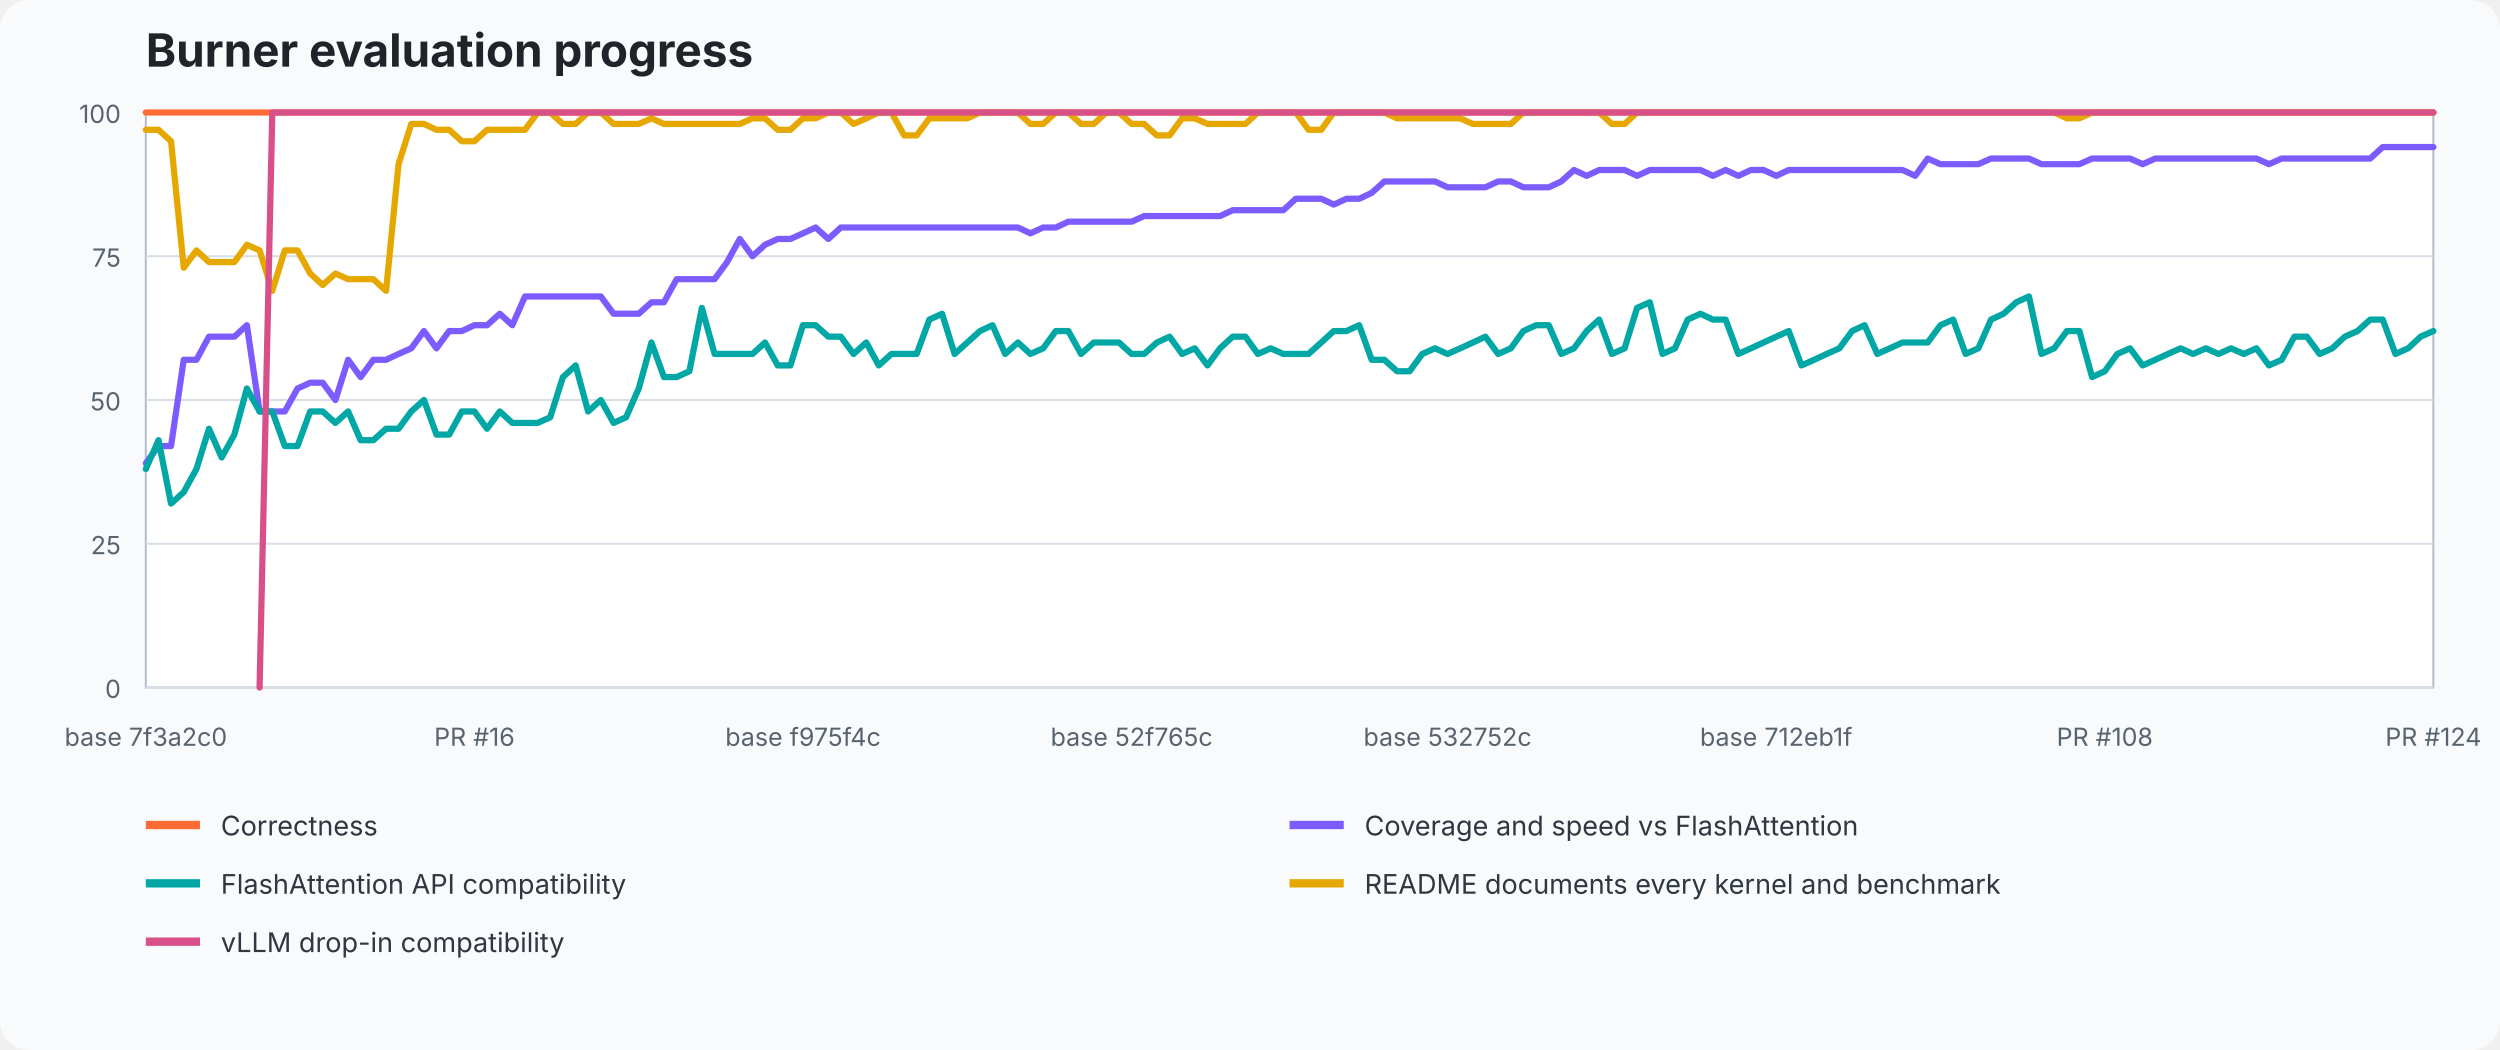
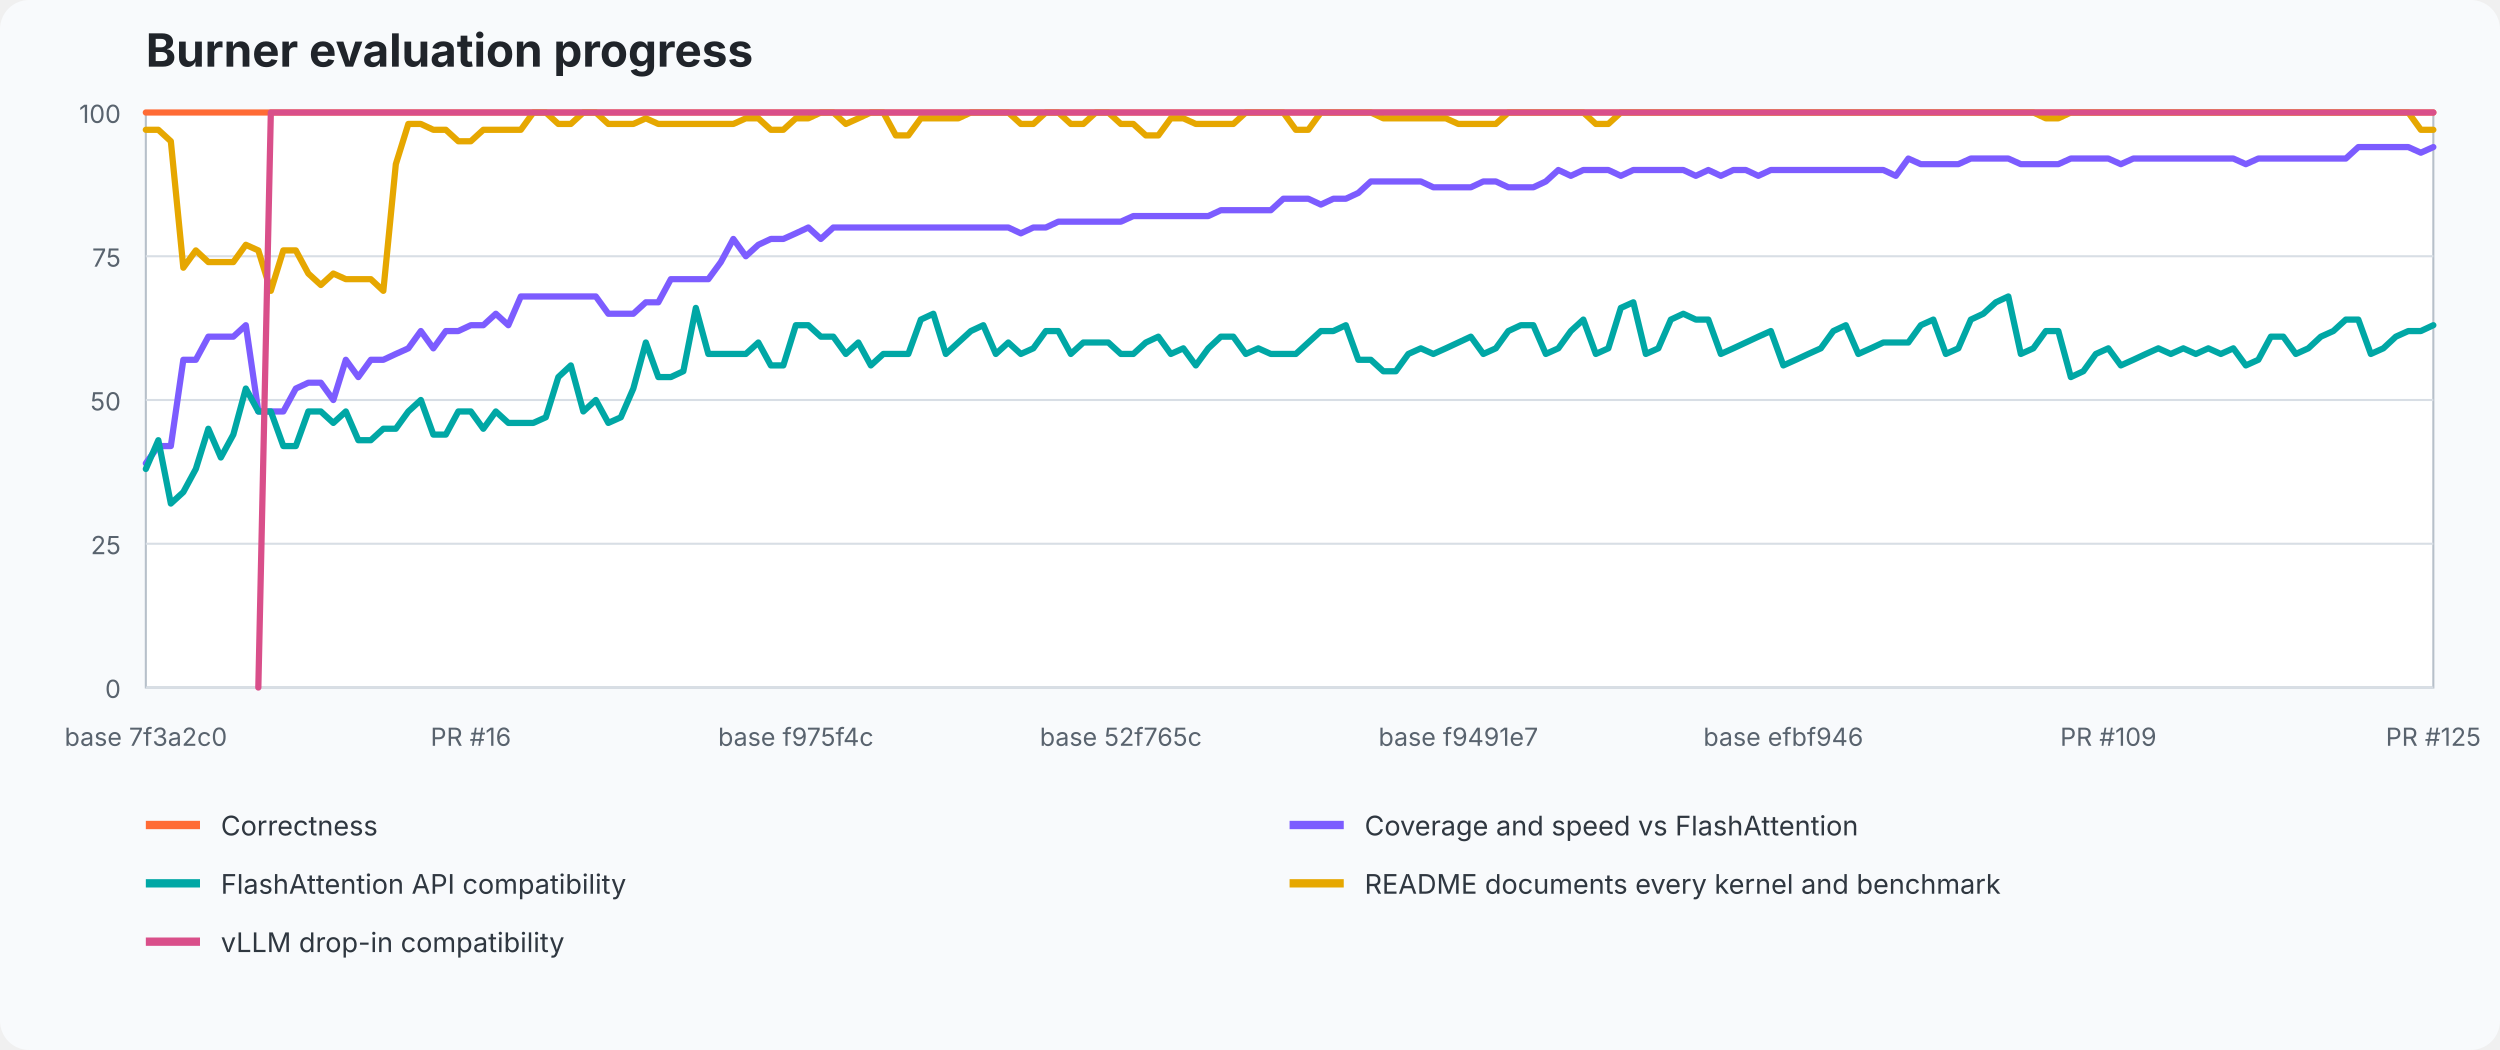
<svg xmlns="http://www.w3.org/2000/svg" width="1200" height="504" viewBox="0 0 1200 504" role="img" aria-labelledby="title desc">
  <style>text{font-family:ui-sans-serif,system-ui,-apple-system,BlinkMacSystemFont,"Segoe UI",sans-serif}.title{font-size:22px;font-weight:700;fill:#20242a}.axis{font-size:12px;fill:#59636e}.legend{font-size:13px;fill:#2f3740}.grid{stroke:#d8dee5;stroke-width:1}.plot{fill:#fff;stroke:#b7c0ca}</style>
  <rect width="100%" height="100%" fill="#f8fafc" rx="14" />
  <text x="70" y="32" class="title">Burner evaluation progress</text>
  <rect x="70" y="54" width="1098" height="276" class="plot" />
  <line x1="70" y1="330" x2="1168" y2="330" class="grid" />
  <text x="58" y="335" text-anchor="end" class="axis">0</text>
  <line x1="70" y1="261" x2="1168" y2="261" class="grid" />
  <text x="58" y="266" text-anchor="end" class="axis">25</text>
  <line x1="70" y1="192" x2="1168" y2="192" class="grid" />
  <text x="58" y="197" text-anchor="end" class="axis">50</text>
  <line x1="70" y1="123" x2="1168" y2="123" class="grid" />
  <text x="58" y="128" text-anchor="end" class="axis">75</text>
  <line x1="70" y1="54" x2="1168" y2="54" class="grid" />
  <text x="58" y="59" text-anchor="end" class="axis">100</text>
-   <polyline points="70.0,54.0 76.1,54.0 82.1,54.0 88.2,54.0 94.3,54.0 100.3,54.0 106.4,54.0 112.5,54.0 118.5,54.0 124.6,54.0 130.7,54.0 136.7,54.0 142.8,54.0 148.9,54.0 154.9,54.0 161.0,54.0 167.1,54.0 173.1,54.0 179.2,54.0 185.3,54.0 191.3,54.0 197.4,54.0 203.5,54.0 209.5,54.0 215.6,54.0 221.7,54.0 227.7,54.0 233.8,54.0 239.9,54.0 245.9,54.0 252.0,54.0 258.1,54.0 264.1,54.0 270.2,54.0 276.3,54.0 282.3,54.0 288.4,54.0 294.5,54.0 300.5,54.0 306.6,54.0 312.7,54.0 318.7,54.0 324.8,54.0 330.9,54.0 336.9,54.0 343.0,54.0 349.0,54.0 355.1,54.0 361.2,54.0 367.2,54.0 373.3,54.0 379.4,54.0 385.4,54.0 391.5,54.0 397.6,54.0 403.6,54.0 409.7,54.0 415.8,54.0 421.8,54.0 427.9,54.0 434.0,54.0 440.0,54.0 446.1,54.0 452.2,54.0 458.2,54.0 464.3,54.0 470.4,54.0 476.4,54.0 482.5,54.0 488.6,54.0 494.6,54.0 500.7,54.0 506.8,54.0 512.8,54.0 518.9,54.0 525.0,54.0 531.0,54.0 537.1,54.0 543.2,54.0 549.2,54.0 555.3,54.0 561.4,54.0 567.4,54.0 573.5,54.0 579.6,54.0 585.6,54.0 591.7,54.0 597.8,54.0 603.8,54.0 609.9,54.0 616.0,54.0 622.0,54.0 628.1,54.0 634.2,54.0 640.2,54.0 646.3,54.0 652.4,54.0 658.4,54.0 664.5,54.0 670.6,54.0 676.6,54.0 682.7,54.0 688.8,54.0 694.8,54.0 700.9,54.0 707.0,54.0 713.0,54.0 719.1,54.0 725.2,54.0 731.2,54.0 737.3,54.0 743.4,54.0 749.4,54.0 755.5,54.0 761.6,54.0 767.6,54.0 773.7,54.0 779.8,54.0 785.8,54.0 791.9,54.0 798.0,54.0 804.0,54.0 810.1,54.0 816.2,54.0 822.2,54.0 828.3,54.0 834.4,54.0 840.4,54.0 846.5,54.0 852.6,54.0 858.6,54.0 864.7,54.0 870.8,54.0 876.8,54.0 882.9,54.0 889.0,54.0 895.0,54.0 901.1,54.0 907.1,54.0 913.2,54.0 919.3,54.0 925.3,54.0 931.4,54.0 937.5,54.0 943.5,54.0 949.6,54.0 955.7,54.0 961.7,54.0 967.8,54.0 973.9,54.0 979.9,54.0 986.0,54.0 992.1,54.0 998.1,54.0 1004.2,54.0 1010.3,54.0 1016.3,54.0 1022.4,54.0 1028.5,54.0 1034.5,54.0 1040.6,54.0 1046.7,54.0 1052.7,54.0 1058.8,54.0 1064.9,54.0 1070.9,54.0 1077.0,54.0 1083.1,54.0 1089.1,54.0 1095.2,54.0 1101.3,54.0 1107.3,54.0 1113.4,54.0 1119.5,54.0 1125.5,54.0 1131.6,54.0 1137.7,54.0 1143.7,54.0 1149.8,54.0 1155.9,54.0 1161.9,54.0 1168.0,54.0" fill="none" stroke="#ff6b35" stroke-width="3" stroke-linejoin="round" stroke-linecap="round" />
-   <polyline points="70.0,222.4 76.1,214.1 82.1,214.1 88.2,172.7 94.3,172.7 100.3,161.6 106.4,161.6 112.5,161.6 118.5,156.1 124.6,197.5 130.7,197.5 136.7,197.5 142.8,186.5 148.9,183.7 154.9,183.7 161.0,192.0 167.1,172.7 173.1,181.0 179.2,172.7 185.3,172.7 191.3,169.9 197.4,167.2 203.5,158.9 209.5,167.2 215.6,158.9 221.7,158.9 227.7,156.1 233.8,156.1 239.9,150.6 245.9,156.1 252.0,142.3 258.1,142.3 264.1,142.3 270.2,142.3 276.3,142.3 282.3,142.3 288.4,142.3 294.5,150.6 300.5,150.6 306.6,150.6 312.7,145.1 318.7,145.1 324.8,134.0 330.9,134.0 336.9,134.0 343.0,134.0 349.0,125.8 355.1,114.7 361.2,123.0 367.2,117.5 373.3,114.7 379.4,114.7 385.4,112.0 391.5,109.2 397.6,114.7 403.6,109.2 409.7,109.2 415.8,109.2 421.8,109.2 427.9,109.2 434.0,109.2 440.0,109.2 446.1,109.2 452.2,109.2 458.2,109.2 464.3,109.2 470.4,109.2 476.4,109.2 482.5,109.2 488.6,109.2 494.6,112.0 500.7,109.2 506.8,109.2 512.8,106.4 518.9,106.4 525.0,106.4 531.0,106.4 537.1,106.4 543.2,106.4 549.2,103.7 555.3,103.7 561.4,103.7 567.4,103.7 573.5,103.7 579.6,103.7 585.6,103.7 591.7,100.9 597.8,100.9 603.8,100.9 609.9,100.9 616.0,100.9 622.0,95.4 628.1,95.4 634.2,95.4 640.2,98.2 646.3,95.4 652.4,95.4 658.4,92.6 664.5,87.1 670.6,87.1 676.6,87.1 682.7,87.1 688.8,87.1 694.8,89.9 700.9,89.9 707.0,89.9 713.0,89.9 719.1,87.1 725.2,87.1 731.2,89.9 737.3,89.9 743.4,89.9 749.4,87.1 755.5,81.6 761.6,84.4 767.6,81.6 773.7,81.6 779.8,81.6 785.8,84.4 791.9,81.6 798.0,81.6 804.0,81.6 810.1,81.6 816.2,81.6 822.2,84.4 828.3,81.6 834.4,84.4 840.4,81.6 846.5,81.6 852.6,84.4 858.6,81.6 864.7,81.6 870.8,81.6 876.8,81.6 882.9,81.6 889.0,81.6 895.0,81.6 901.1,81.6 907.1,81.6 913.2,81.6 919.3,84.4 925.3,76.1 931.4,78.8 937.5,78.8 943.5,78.8 949.6,78.8 955.7,76.1 961.7,76.1 967.8,76.1 973.9,76.1 979.9,78.8 986.0,78.8 992.1,78.8 998.1,78.8 1004.2,76.1 1010.3,76.1 1016.3,76.1 1022.4,76.1 1028.5,78.8 1034.5,76.1 1040.6,76.1 1046.7,76.1 1052.7,76.1 1058.8,76.1 1064.9,76.1 1070.9,76.1 1077.0,76.1 1083.1,76.1 1089.1,78.8 1095.2,76.1 1101.3,76.1 1107.3,76.1 1113.4,76.1 1119.5,76.1 1125.5,76.1 1131.6,76.1 1137.7,76.1 1143.7,70.6 1149.8,70.6 1155.9,70.6 1161.9,70.6 1168.0,70.6" fill="none" stroke="#7c5cff" stroke-width="3" stroke-linejoin="round" stroke-linecap="round" />
-   <polyline points="70.0,225.1 76.1,211.3 82.1,241.7 88.2,236.2 94.3,225.1 100.3,205.8 106.4,219.6 112.5,208.6 118.5,186.5 124.6,197.5 130.7,197.5 136.7,214.1 142.8,214.1 148.9,197.5 154.9,197.5 161.0,203.0 167.1,197.5 173.1,211.3 179.2,211.3 185.3,205.8 191.3,205.8 197.4,197.5 203.5,192.0 209.5,208.6 215.6,208.6 221.7,197.5 227.7,197.5 233.8,205.8 239.9,197.5 245.9,203.0 252.0,203.0 258.1,203.0 264.1,200.3 270.2,181.0 276.3,175.4 282.3,197.5 288.4,192.0 294.5,203.0 300.5,200.3 306.6,186.5 312.7,164.4 318.7,181.0 324.8,181.0 330.9,178.2 336.9,147.8 343.0,169.9 349.0,169.9 355.1,169.9 361.2,169.9 367.2,164.4 373.3,175.4 379.4,175.4 385.4,156.1 391.5,156.1 397.6,161.6 403.6,161.6 409.7,169.9 415.8,164.4 421.8,175.4 427.9,169.9 434.0,169.9 440.0,169.9 446.1,153.4 452.2,150.6 458.2,169.9 464.3,164.4 470.4,158.9 476.4,156.1 482.5,169.9 488.6,164.4 494.6,169.9 500.7,167.2 506.8,158.9 512.8,158.9 518.9,169.9 525.0,164.4 531.0,164.4 537.1,164.4 543.2,169.9 549.2,169.9 555.3,164.4 561.4,161.6 567.4,169.9 573.5,167.2 579.6,175.4 585.6,167.2 591.7,161.6 597.8,161.6 603.8,169.9 609.9,167.2 616.0,169.9 622.0,169.9 628.1,169.9 634.2,164.4 640.2,158.9 646.3,158.9 652.4,156.1 658.4,172.7 664.5,172.7 670.6,178.2 676.6,178.2 682.7,169.9 688.8,167.2 694.8,169.9 700.9,167.2 707.0,164.4 713.0,161.6 719.1,169.9 725.2,167.2 731.2,158.9 737.3,156.1 743.4,156.1 749.4,169.9 755.5,167.2 761.6,158.9 767.6,153.4 773.7,169.9 779.8,167.2 785.8,147.8 791.9,145.1 798.0,169.9 804.0,167.2 810.1,153.4 816.2,150.6 822.2,153.4 828.3,153.4 834.4,169.9 840.4,167.2 846.5,164.4 852.6,161.6 858.6,158.9 864.7,175.4 870.8,172.7 876.8,169.9 882.9,167.2 889.0,158.9 895.0,156.1 901.1,169.9 907.1,167.2 913.2,164.4 919.3,164.4 925.3,164.4 931.4,156.1 937.5,153.4 943.5,169.9 949.6,167.2 955.7,153.4 961.7,150.6 967.8,145.1 973.9,142.3 979.9,169.9 986.0,167.2 992.1,158.9 998.1,158.9 1004.2,181.0 1010.3,178.2 1016.3,169.9 1022.4,167.2 1028.5,175.4 1034.5,172.7 1040.6,169.9 1046.7,167.2 1052.7,169.9 1058.8,167.2 1064.9,169.9 1070.9,167.2 1077.0,169.9 1083.1,167.2 1089.1,175.4 1095.2,172.7 1101.3,161.6 1107.3,161.6 1113.4,169.9 1119.5,167.2 1125.5,161.6 1131.6,158.9 1137.7,153.4 1143.7,153.4 1149.8,169.9 1155.9,167.2 1161.9,161.6 1168.0,158.9" fill="none" stroke="#00a7a5" stroke-width="3" stroke-linejoin="round" stroke-linecap="round" />
-   <polyline points="70.0,62.3 76.1,62.3 82.1,67.8 88.2,128.5 94.3,120.2 100.3,125.8 106.4,125.8 112.5,125.8 118.5,117.5 124.6,120.2 130.7,139.6 136.7,120.2 142.8,120.2 148.9,131.3 154.9,136.8 161.0,131.3 167.1,134.0 173.1,134.0 179.2,134.0 185.3,139.6 191.3,78.8 197.4,59.5 203.5,59.5 209.5,62.3 215.6,62.3 221.7,67.8 227.7,67.8 233.8,62.3 239.9,62.3 245.9,62.3 252.0,62.3 258.1,54.0 264.1,54.0 270.2,59.5 276.3,59.5 282.3,54.0 288.4,54.0 294.5,59.5 300.5,59.5 306.6,59.5 312.7,56.8 318.7,59.5 324.8,59.5 330.9,59.5 336.9,59.5 343.0,59.5 349.0,59.5 355.1,59.5 361.2,56.8 367.2,56.8 373.3,62.3 379.4,62.3 385.4,56.8 391.5,56.8 397.6,54.0 403.6,54.0 409.7,59.5 415.8,56.8 421.8,54.0 427.9,54.0 434.0,65.0 440.0,65.0 446.1,56.8 452.2,56.8 458.2,56.8 464.3,56.8 470.4,54.0 476.4,54.0 482.5,54.0 488.6,54.0 494.6,59.5 500.7,59.5 506.8,54.0 512.8,54.0 518.9,59.5 525.0,59.5 531.0,54.0 537.1,54.0 543.2,59.5 549.2,59.5 555.3,65.0 561.4,65.0 567.4,56.8 573.5,56.8 579.6,59.5 585.6,59.5 591.7,59.5 597.8,59.5 603.8,54.0 609.9,54.0 616.0,54.0 622.0,54.0 628.1,62.3 634.2,62.3 640.2,54.0 646.3,54.0 652.4,54.0 658.4,54.0 664.5,54.0 670.6,56.8 676.6,56.8 682.7,56.8 688.8,56.8 694.8,56.8 700.9,56.8 707.0,59.5 713.0,59.5 719.1,59.5 725.2,59.5 731.2,54.0 737.3,54.0 743.4,54.0 749.4,54.0 755.5,54.0 761.6,54.0 767.6,54.0 773.7,59.5 779.8,59.5 785.8,54.0 791.9,54.0 798.0,54.0 804.0,54.0 810.1,54.0 816.2,54.0 822.2,54.0 828.3,54.0 834.4,54.0 840.4,54.0 846.5,54.0 852.6,54.0 858.6,54.0 864.7,54.0 870.8,54.0 876.8,54.0 882.9,54.0 889.0,54.0 895.0,54.0 901.1,54.0 907.1,54.0 913.2,54.0 919.3,54.0 925.3,54.0 931.4,54.0 937.5,54.0 943.5,54.0 949.6,54.0 955.7,54.0 961.7,54.0 967.8,54.0 973.9,54.0 979.9,54.0 986.0,54.0 992.1,56.8 998.1,56.8 1004.2,54.0 1010.3,54.0 1016.3,54.0 1022.4,54.0 1028.5,54.0 1034.5,54.0 1040.6,54.0 1046.7,54.0 1052.7,54.0 1058.8,54.0 1064.9,54.0 1070.9,54.0 1077.0,54.0 1083.1,54.0 1089.1,54.0 1095.2,54.0 1101.3,54.0 1107.3,54.0 1113.4,54.0 1119.5,54.0 1125.5,54.0 1131.6,54.0 1137.7,54.0 1143.7,54.0 1149.8,54.0 1155.9,54.0 1161.9,54.0 1168.0,54.0" fill="none" stroke="#e6a700" stroke-width="3" stroke-linejoin="round" stroke-linecap="round" />
-   <polyline points="124.6,330.0 130.7,54.0 136.7,54.0 142.8,54.0 148.9,54.0 154.9,54.0 161.0,54.0 167.1,54.0 173.1,54.0 179.2,54.0 185.3,54.0 191.3,54.0 197.4,54.0 203.5,54.0 209.5,54.0 215.6,54.0 221.7,54.0 227.7,54.0 233.8,54.0 239.9,54.0 245.9,54.0 252.0,54.0 258.1,54.0 264.1,54.0 270.2,54.0 276.3,54.0 282.3,54.0 288.4,54.0 294.5,54.0 300.5,54.0 306.6,54.0 312.7,54.0 318.7,54.0 324.8,54.0 330.9,54.0 336.9,54.0 343.0,54.0 349.0,54.0 355.1,54.0 361.2,54.0 367.2,54.0 373.3,54.0 379.4,54.0 385.4,54.0 391.5,54.0 397.6,54.0 403.6,54.0 409.7,54.0 415.8,54.0 421.8,54.0 427.9,54.0 434.0,54.0 440.0,54.0 446.1,54.0 452.2,54.0 458.2,54.0 464.3,54.0 470.4,54.0 476.4,54.0 482.5,54.0 488.6,54.0 494.6,54.0 500.7,54.0 506.8,54.0 512.8,54.0 518.9,54.0 525.0,54.0 531.0,54.0 537.1,54.0 543.2,54.0 549.2,54.0 555.3,54.0 561.4,54.0 567.4,54.0 573.5,54.0 579.6,54.0 585.6,54.0 591.7,54.0 597.8,54.0 603.8,54.0 609.9,54.0 616.0,54.0 622.0,54.0 628.1,54.0 634.2,54.0 640.2,54.0 646.3,54.0 652.4,54.0 658.4,54.0 664.5,54.0 670.6,54.0 676.6,54.0 682.7,54.0 688.8,54.0 694.8,54.0 700.9,54.0 707.0,54.0 713.0,54.0 719.1,54.0 725.2,54.0 731.2,54.0 737.3,54.0 743.4,54.0 749.4,54.0 755.5,54.0 761.6,54.0 767.6,54.0 773.7,54.0 779.8,54.0 785.8,54.0 791.9,54.0 798.0,54.0 804.0,54.0 810.1,54.0 816.2,54.0 822.2,54.0 828.3,54.0 834.4,54.0 840.4,54.0 846.5,54.0 852.6,54.0 858.6,54.0 864.7,54.0 870.8,54.0 876.8,54.0 882.9,54.0 889.0,54.0 895.0,54.0 901.1,54.0 907.1,54.0 913.2,54.0 919.3,54.0 925.3,54.0 931.4,54.0 937.5,54.0 943.5,54.0 949.6,54.0 955.7,54.0 961.7,54.0 967.8,54.0 973.9,54.0 979.9,54.0 986.0,54.0 992.1,54.0 998.1,54.0 1004.2,54.0 1010.3,54.0 1016.3,54.0 1022.4,54.0 1028.5,54.0 1034.5,54.0 1040.6,54.0 1046.7,54.0 1052.7,54.0 1058.8,54.0 1064.9,54.0 1070.9,54.0 1077.0,54.0 1083.1,54.0 1089.1,54.0 1095.2,54.0 1101.3,54.0 1107.3,54.0 1113.4,54.0 1119.5,54.0 1125.5,54.0 1131.6,54.0 1137.7,54.0 1143.7,54.0 1149.8,54.0 1155.9,54.0 1161.9,54.0 1168.0,54.0" fill="none" stroke="#d94f8a" stroke-width="3" stroke-linejoin="round" stroke-linecap="round" />
+   <polyline points="70.0,54.0 76.0,54.0 82.0,54.0 88.0,54.0 94.0,54.0 100.0,54.0 106.0,54.0 112.0,54.0 118.0,54.0 124.0,54.0 130.0,54.0 136.0,54.0 142.0,54.0 148.0,54.0 154.0,54.0 160.0,54.0 166.0,54.0 172.0,54.0 178.0,54.0 184.0,54.0 190.0,54.0 196.0,54.0 202.0,54.0 208.0,54.0 214.0,54.0 220.0,54.0 226.0,54.0 232.0,54.0 238.0,54.0 244.0,54.0 250.0,54.0 256.0,54.0 262.0,54.0 268.0,54.0 274.0,54.0 280.0,54.0 286.0,54.0 292.0,54.0 298.0,54.0 304.0,54.0 310.0,54.0 316.0,54.0 322.0,54.0 328.0,54.0 334.0,54.0 340.0,54.0 346.0,54.0 352.0,54.0 358.0,54.0 364.0,54.0 370.0,54.0 376.0,54.0 382.0,54.0 388.0,54.0 394.0,54.0 400.0,54.0 406.0,54.0 412.0,54.0 418.0,54.0 424.0,54.0 430.0,54.0 436.0,54.0 442.0,54.0 448.0,54.0 454.0,54.0 460.0,54.0 466.0,54.0 472.0,54.0 478.0,54.0 484.0,54.0 490.0,54.0 496.0,54.0 502.0,54.0 508.0,54.0 514.0,54.0 520.0,54.0 526.0,54.0 532.0,54.0 538.0,54.0 544.0,54.0 550.0,54.0 556.0,54.0 562.0,54.0 568.0,54.0 574.0,54.0 580.0,54.0 586.0,54.0 592.0,54.0 598.0,54.0 604.0,54.0 610.0,54.0 616.0,54.0 622.0,54.0 628.0,54.0 634.0,54.0 640.0,54.0 646.0,54.0 652.0,54.0 658.0,54.0 664.0,54.0 670.0,54.0 676.0,54.0 682.0,54.0 688.0,54.0 694.0,54.0 700.0,54.0 706.0,54.0 712.0,54.0 718.0,54.0 724.0,54.0 730.0,54.0 736.0,54.0 742.0,54.0 748.0,54.0 754.0,54.0 760.0,54.0 766.0,54.0 772.0,54.0 778.0,54.0 784.0,54.0 790.0,54.0 796.0,54.0 802.0,54.0 808.0,54.0 814.0,54.0 820.0,54.0 826.0,54.0 832.0,54.0 838.0,54.0 844.0,54.0 850.0,54.0 856.0,54.0 862.0,54.0 868.0,54.0 874.0,54.0 880.0,54.0 886.0,54.0 892.0,54.0 898.0,54.0 904.0,54.0 910.0,54.0 916.0,54.0 922.0,54.0 928.0,54.0 934.0,54.0 940.0,54.0 946.0,54.0 952.0,54.0 958.0,54.0 964.0,54.0 970.0,54.0 976.0,54.0 982.0,54.0 988.0,54.0 994.0,54.0 1000.0,54.0 1006.0,54.0 1012.0,54.0 1018.0,54.0 1024.0,54.0 1030.0,54.0 1036.0,54.0 1042.0,54.0 1048.0,54.0 1054.0,54.0 1060.0,54.0 1066.0,54.0 1072.0,54.0 1078.0,54.0 1084.0,54.0 1090.0,54.0 1096.0,54.0 1102.0,54.0 1108.0,54.0 1114.0,54.0 1120.0,54.0 1126.0,54.0 1132.0,54.0 1138.0,54.0 1144.0,54.0 1150.0,54.0 1156.0,54.0 1162.0,54.0 1168.0,54.0" fill="none" stroke="#ff6b35" stroke-width="3" stroke-linejoin="round" stroke-linecap="round" />
+   <polyline points="70.0,222.4 76.0,214.1 82.0,214.1 88.0,172.7 94.0,172.7 100.0,161.6 106.0,161.6 112.0,161.6 118.0,156.1 124.0,197.5 130.0,197.5 136.0,197.5 142.0,186.5 148.0,183.7 154.0,183.7 160.0,192.0 166.0,172.7 172.0,181.0 178.0,172.7 184.0,172.7 190.0,169.9 196.0,167.2 202.0,158.9 208.0,167.2 214.0,158.9 220.0,158.9 226.0,156.1 232.0,156.1 238.0,150.6 244.0,156.1 250.0,142.3 256.0,142.3 262.0,142.3 268.0,142.3 274.0,142.3 280.0,142.3 286.0,142.3 292.0,150.6 298.0,150.6 304.0,150.6 310.0,145.1 316.0,145.1 322.0,134.0 328.0,134.0 334.0,134.0 340.0,134.0 346.0,125.8 352.0,114.7 358.0,123.0 364.0,117.5 370.0,114.7 376.0,114.7 382.0,112.0 388.0,109.2 394.0,114.7 400.0,109.2 406.0,109.2 412.0,109.2 418.0,109.2 424.0,109.2 430.0,109.2 436.0,109.2 442.0,109.2 448.0,109.2 454.0,109.2 460.0,109.2 466.0,109.2 472.0,109.2 478.0,109.2 484.0,109.2 490.0,112.0 496.0,109.2 502.0,109.2 508.0,106.4 514.0,106.4 520.0,106.4 526.0,106.4 532.0,106.4 538.0,106.4 544.0,103.7 550.0,103.7 556.0,103.7 562.0,103.7 568.0,103.7 574.0,103.7 580.0,103.7 586.0,100.9 592.0,100.9 598.0,100.9 604.0,100.9 610.0,100.9 616.0,95.4 622.0,95.4 628.0,95.4 634.0,98.2 640.0,95.4 646.0,95.4 652.0,92.6 658.0,87.1 664.0,87.1 670.0,87.1 676.0,87.1 682.0,87.1 688.0,89.9 694.0,89.9 700.0,89.9 706.0,89.9 712.0,87.1 718.0,87.1 724.0,89.9 730.0,89.9 736.0,89.9 742.0,87.1 748.0,81.6 754.0,84.4 760.0,81.6 766.0,81.6 772.0,81.6 778.0,84.4 784.0,81.6 790.0,81.6 796.0,81.6 802.0,81.6 808.0,81.6 814.0,84.4 820.0,81.6 826.0,84.4 832.0,81.6 838.0,81.6 844.0,84.4 850.0,81.6 856.0,81.6 862.0,81.6 868.0,81.6 874.0,81.6 880.0,81.6 886.0,81.6 892.0,81.6 898.0,81.6 904.0,81.6 910.0,84.4 916.0,76.1 922.0,78.8 928.0,78.8 934.0,78.8 940.0,78.8 946.0,76.1 952.0,76.1 958.0,76.1 964.0,76.1 970.0,78.8 976.0,78.8 982.0,78.8 988.0,78.8 994.0,76.1 1000.0,76.1 1006.0,76.1 1012.0,76.1 1018.0,78.8 1024.0,76.1 1030.0,76.1 1036.0,76.1 1042.0,76.1 1048.0,76.1 1054.0,76.1 1060.0,76.1 1066.0,76.1 1072.0,76.1 1078.0,78.8 1084.0,76.1 1090.0,76.1 1096.0,76.1 1102.0,76.1 1108.0,76.1 1114.0,76.1 1120.0,76.1 1126.0,76.1 1132.0,70.6 1138.0,70.6 1144.0,70.6 1150.0,70.6 1156.0,70.6 1162.0,73.3 1168.0,70.6" fill="none" stroke="#7c5cff" stroke-width="3" stroke-linejoin="round" stroke-linecap="round" />
+   <polyline points="70.0,225.1 76.0,211.3 82.0,241.7 88.0,236.2 94.0,225.1 100.0,205.8 106.0,219.6 112.0,208.6 118.0,186.5 124.0,197.5 130.0,197.5 136.0,214.1 142.0,214.1 148.0,197.5 154.0,197.5 160.0,203.0 166.0,197.5 172.0,211.3 178.0,211.3 184.0,205.8 190.0,205.8 196.0,197.5 202.0,192.0 208.0,208.6 214.0,208.6 220.0,197.5 226.0,197.5 232.0,205.8 238.0,197.5 244.0,203.0 250.0,203.0 256.0,203.0 262.0,200.3 268.0,181.0 274.0,175.4 280.0,197.5 286.0,192.0 292.0,203.0 298.0,200.3 304.0,186.5 310.0,164.4 316.0,181.0 322.0,181.0 328.0,178.2 334.0,147.8 340.0,169.9 346.0,169.9 352.0,169.9 358.0,169.9 364.0,164.4 370.0,175.4 376.0,175.4 382.0,156.1 388.0,156.1 394.0,161.6 400.0,161.6 406.0,169.9 412.0,164.4 418.0,175.4 424.0,169.9 430.0,169.9 436.0,169.9 442.0,153.4 448.0,150.6 454.0,169.9 460.0,164.4 466.0,158.9 472.0,156.1 478.0,169.9 484.0,164.4 490.0,169.9 496.0,167.2 502.0,158.9 508.0,158.9 514.0,169.9 520.0,164.4 526.0,164.4 532.0,164.4 538.0,169.9 544.0,169.9 550.0,164.4 556.0,161.6 562.0,169.9 568.0,167.2 574.0,175.4 580.0,167.2 586.0,161.6 592.0,161.6 598.0,169.9 604.0,167.2 610.0,169.9 616.0,169.9 622.0,169.9 628.0,164.4 634.0,158.9 640.0,158.9 646.0,156.1 652.0,172.7 658.0,172.7 664.0,178.2 670.0,178.2 676.0,169.9 682.0,167.2 688.0,169.9 694.0,167.2 700.0,164.4 706.0,161.6 712.0,169.9 718.0,167.2 724.0,158.9 730.0,156.1 736.0,156.1 742.0,169.9 748.0,167.2 754.0,158.9 760.0,153.4 766.0,169.9 772.0,167.2 778.0,147.8 784.0,145.1 790.0,169.9 796.0,167.2 802.0,153.4 808.0,150.6 814.0,153.4 820.0,153.4 826.0,169.9 832.0,167.2 838.0,164.4 844.0,161.6 850.0,158.9 856.0,175.4 862.0,172.7 868.0,169.9 874.0,167.2 880.0,158.9 886.0,156.1 892.0,169.9 898.0,167.2 904.0,164.4 910.0,164.4 916.0,164.4 922.0,156.1 928.0,153.4 934.0,169.9 940.0,167.2 946.0,153.4 952.0,150.6 958.0,145.1 964.0,142.3 970.0,169.9 976.0,167.2 982.0,158.9 988.0,158.9 994.0,181.0 1000.0,178.2 1006.0,169.9 1012.0,167.2 1018.0,175.4 1024.0,172.7 1030.0,169.9 1036.0,167.2 1042.0,169.9 1048.0,167.2 1054.0,169.9 1060.0,167.2 1066.0,169.9 1072.0,167.2 1078.0,175.4 1084.0,172.7 1090.0,161.6 1096.0,161.6 1102.0,169.9 1108.0,167.2 1114.0,161.6 1120.0,158.9 1126.0,153.4 1132.0,153.4 1138.0,169.9 1144.0,167.2 1150.0,161.6 1156.0,158.9 1162.0,158.9 1168.0,156.1" fill="none" stroke="#00a7a5" stroke-width="3" stroke-linejoin="round" stroke-linecap="round" />
+   <polyline points="70.0,62.3 76.0,62.3 82.0,67.8 88.0,128.5 94.0,120.2 100.0,125.8 106.0,125.8 112.0,125.8 118.0,117.5 124.0,120.2 130.0,139.6 136.0,120.2 142.0,120.2 148.0,131.3 154.0,136.8 160.0,131.3 166.0,134.0 172.0,134.0 178.0,134.0 184.0,139.6 190.0,78.8 196.0,59.5 202.0,59.5 208.0,62.3 214.0,62.3 220.0,67.8 226.0,67.8 232.0,62.3 238.0,62.3 244.0,62.3 250.0,62.3 256.0,54.0 262.0,54.0 268.0,59.5 274.0,59.5 280.0,54.0 286.0,54.0 292.0,59.5 298.0,59.5 304.0,59.5 310.0,56.8 316.0,59.5 322.0,59.5 328.0,59.5 334.0,59.5 340.0,59.5 346.0,59.5 352.0,59.5 358.0,56.8 364.0,56.8 370.0,62.3 376.0,62.3 382.0,56.8 388.0,56.8 394.0,54.0 400.0,54.0 406.0,59.5 412.0,56.8 418.0,54.0 424.0,54.0 430.0,65.0 436.0,65.0 442.0,56.8 448.0,56.8 454.0,56.8 460.0,56.8 466.0,54.0 472.0,54.0 478.0,54.0 484.0,54.0 490.0,59.5 496.0,59.5 502.0,54.0 508.0,54.0 514.0,59.5 520.0,59.5 526.0,54.0 532.0,54.0 538.0,59.5 544.0,59.5 550.0,65.0 556.0,65.0 562.0,56.8 568.0,56.8 574.0,59.5 580.0,59.5 586.0,59.5 592.0,59.5 598.0,54.0 604.0,54.0 610.0,54.0 616.0,54.0 622.0,62.3 628.0,62.3 634.0,54.0 640.0,54.0 646.0,54.0 652.0,54.0 658.0,54.0 664.0,56.8 670.0,56.8 676.0,56.8 682.0,56.8 688.0,56.8 694.0,56.8 700.0,59.5 706.0,59.5 712.0,59.5 718.0,59.5 724.0,54.0 730.0,54.0 736.0,54.0 742.0,54.0 748.0,54.0 754.0,54.0 760.0,54.0 766.0,59.5 772.0,59.5 778.0,54.0 784.0,54.0 790.0,54.0 796.0,54.0 802.0,54.0 808.0,54.0 814.0,54.0 820.0,54.0 826.0,54.0 832.0,54.0 838.0,54.0 844.0,54.0 850.0,54.0 856.0,54.0 862.0,54.0 868.0,54.0 874.0,54.0 880.0,54.0 886.0,54.0 892.0,54.0 898.0,54.0 904.0,54.0 910.0,54.0 916.0,54.0 922.0,54.0 928.0,54.0 934.0,54.0 940.0,54.0 946.0,54.0 952.0,54.0 958.0,54.0 964.0,54.0 970.0,54.0 976.0,54.0 982.0,56.8 988.0,56.8 994.0,54.0 1000.0,54.0 1006.0,54.0 1012.0,54.0 1018.0,54.0 1024.0,54.0 1030.0,54.0 1036.0,54.0 1042.0,54.0 1048.0,54.0 1054.0,54.0 1060.0,54.0 1066.0,54.0 1072.0,54.0 1078.0,54.0 1084.0,54.0 1090.0,54.0 1096.0,54.0 1102.0,54.0 1108.0,54.0 1114.0,54.0 1120.0,54.0 1126.0,54.0 1132.0,54.0 1138.0,54.0 1144.0,54.0 1150.0,54.0 1156.0,54.0 1162.0,62.3 1168.0,62.3" fill="none" stroke="#e6a700" stroke-width="3" stroke-linejoin="round" stroke-linecap="round" />
+   <polyline points="124.0,330.0 130.0,54.0 136.0,54.0 142.0,54.0 148.0,54.0 154.0,54.0 160.0,54.0 166.0,54.0 172.0,54.0 178.0,54.0 184.0,54.0 190.0,54.0 196.0,54.0 202.0,54.0 208.0,54.0 214.0,54.0 220.0,54.0 226.0,54.0 232.0,54.0 238.0,54.0 244.0,54.0 250.0,54.0 256.0,54.0 262.0,54.0 268.0,54.0 274.0,54.0 280.0,54.0 286.0,54.0 292.0,54.0 298.0,54.0 304.0,54.0 310.0,54.0 316.0,54.0 322.0,54.0 328.0,54.0 334.0,54.0 340.0,54.0 346.0,54.0 352.0,54.0 358.0,54.0 364.0,54.0 370.0,54.0 376.0,54.0 382.0,54.0 388.0,54.0 394.0,54.0 400.0,54.0 406.0,54.0 412.0,54.0 418.0,54.0 424.0,54.0 430.0,54.0 436.0,54.0 442.0,54.0 448.0,54.0 454.0,54.0 460.0,54.0 466.0,54.0 472.0,54.0 478.0,54.0 484.0,54.0 490.0,54.0 496.0,54.0 502.0,54.0 508.0,54.0 514.0,54.0 520.0,54.0 526.0,54.0 532.0,54.0 538.0,54.0 544.0,54.0 550.0,54.0 556.0,54.0 562.0,54.0 568.0,54.0 574.0,54.0 580.0,54.0 586.0,54.0 592.0,54.0 598.0,54.0 604.0,54.0 610.0,54.0 616.0,54.0 622.0,54.0 628.0,54.0 634.0,54.0 640.0,54.0 646.0,54.0 652.0,54.0 658.0,54.0 664.0,54.0 670.0,54.0 676.0,54.0 682.0,54.0 688.0,54.0 694.0,54.0 700.0,54.0 706.0,54.0 712.0,54.0 718.0,54.0 724.0,54.0 730.0,54.0 736.0,54.0 742.0,54.0 748.0,54.0 754.0,54.0 760.0,54.0 766.0,54.0 772.0,54.0 778.0,54.0 784.0,54.0 790.0,54.0 796.0,54.0 802.0,54.0 808.0,54.0 814.0,54.0 820.0,54.0 826.0,54.0 832.0,54.0 838.0,54.0 844.0,54.0 850.0,54.0 856.0,54.0 862.0,54.0 868.0,54.0 874.0,54.0 880.0,54.0 886.0,54.0 892.0,54.0 898.0,54.0 904.0,54.0 910.0,54.0 916.0,54.0 922.0,54.0 928.0,54.0 934.0,54.0 940.0,54.0 946.0,54.0 952.0,54.0 958.0,54.0 964.0,54.0 970.0,54.0 976.0,54.0 982.0,54.0 988.0,54.0 994.0,54.0 1000.0,54.0 1006.0,54.0 1012.0,54.0 1018.0,54.0 1024.0,54.0 1030.0,54.0 1036.0,54.0 1042.0,54.0 1048.0,54.0 1054.0,54.0 1060.0,54.0 1066.0,54.0 1072.0,54.0 1078.0,54.0 1084.0,54.0 1090.0,54.0 1096.0,54.0 1102.0,54.0 1108.0,54.0 1114.0,54.0 1120.0,54.0 1126.0,54.0 1132.0,54.0 1138.0,54.0 1144.0,54.0 1150.0,54.0 1156.0,54.0 1162.0,54.0 1168.0,54.0" fill="none" stroke="#d94f8a" stroke-width="3" stroke-linejoin="round" stroke-linecap="round" />
  <text x="70" y="358" text-anchor="middle" class="axis">base 7f3a2c0</text>
-   <text x="227.724" y="358" text-anchor="middle" class="axis">PR #16</text>
-   <text x="385.448" y="358" text-anchor="middle" class="axis">base f975f4c</text>
-   <text x="543.171" y="358" text-anchor="middle" class="axis">base 52f765c</text>
-   <text x="694.829" y="358" text-anchor="middle" class="axis">base 532752c</text>
-   <text x="852.552" y="358" text-anchor="middle" class="axis">base 712eb1f</text>
-   <text x="1010.276" y="358" text-anchor="middle" class="axis">PR #108</text>
-   <text x="1168" y="358" text-anchor="middle" class="axis">PR #124</text>
+   <text x="226" y="358" text-anchor="middle" class="axis">PR #16</text>
+   <text x="382" y="358" text-anchor="middle" class="axis">base f975f4c</text>
+   <text x="538" y="358" text-anchor="middle" class="axis">base 52f765c</text>
+   <text x="700" y="358" text-anchor="middle" class="axis">base f9491e7</text>
+   <text x="856" y="358" text-anchor="middle" class="axis">base efbf946</text>
+   <text x="1012" y="358" text-anchor="middle" class="axis">PR #109</text>
+   <text x="1168" y="358" text-anchor="middle" class="axis">PR #125</text>
  <line x1="70" y1="396" x2="96" y2="396" stroke="#ff6b35" stroke-width="4" />
  <text x="106" y="401" class="legend">Correctness</text>
  <line x1="619" y1="396" x2="645" y2="396" stroke="#7c5cff" stroke-width="4" />
  <text x="655" y="401" class="legend">Coverage and speed vs FlashAttention</text>
  <line x1="70" y1="424" x2="96" y2="424" stroke="#00a7a5" stroke-width="4" />
  <text x="106" y="429" class="legend">FlashAttention API compatibility</text>
  <line x1="619" y1="424" x2="645" y2="424" stroke="#e6a700" stroke-width="4" />
  <text x="655" y="429" class="legend">README documents every kernel and benchmark</text>
  <line x1="70" y1="452" x2="96" y2="452" stroke="#d94f8a" stroke-width="4" />
  <text x="106" y="457" class="legend">vLLM drop-in compatibility</text>
</svg>
